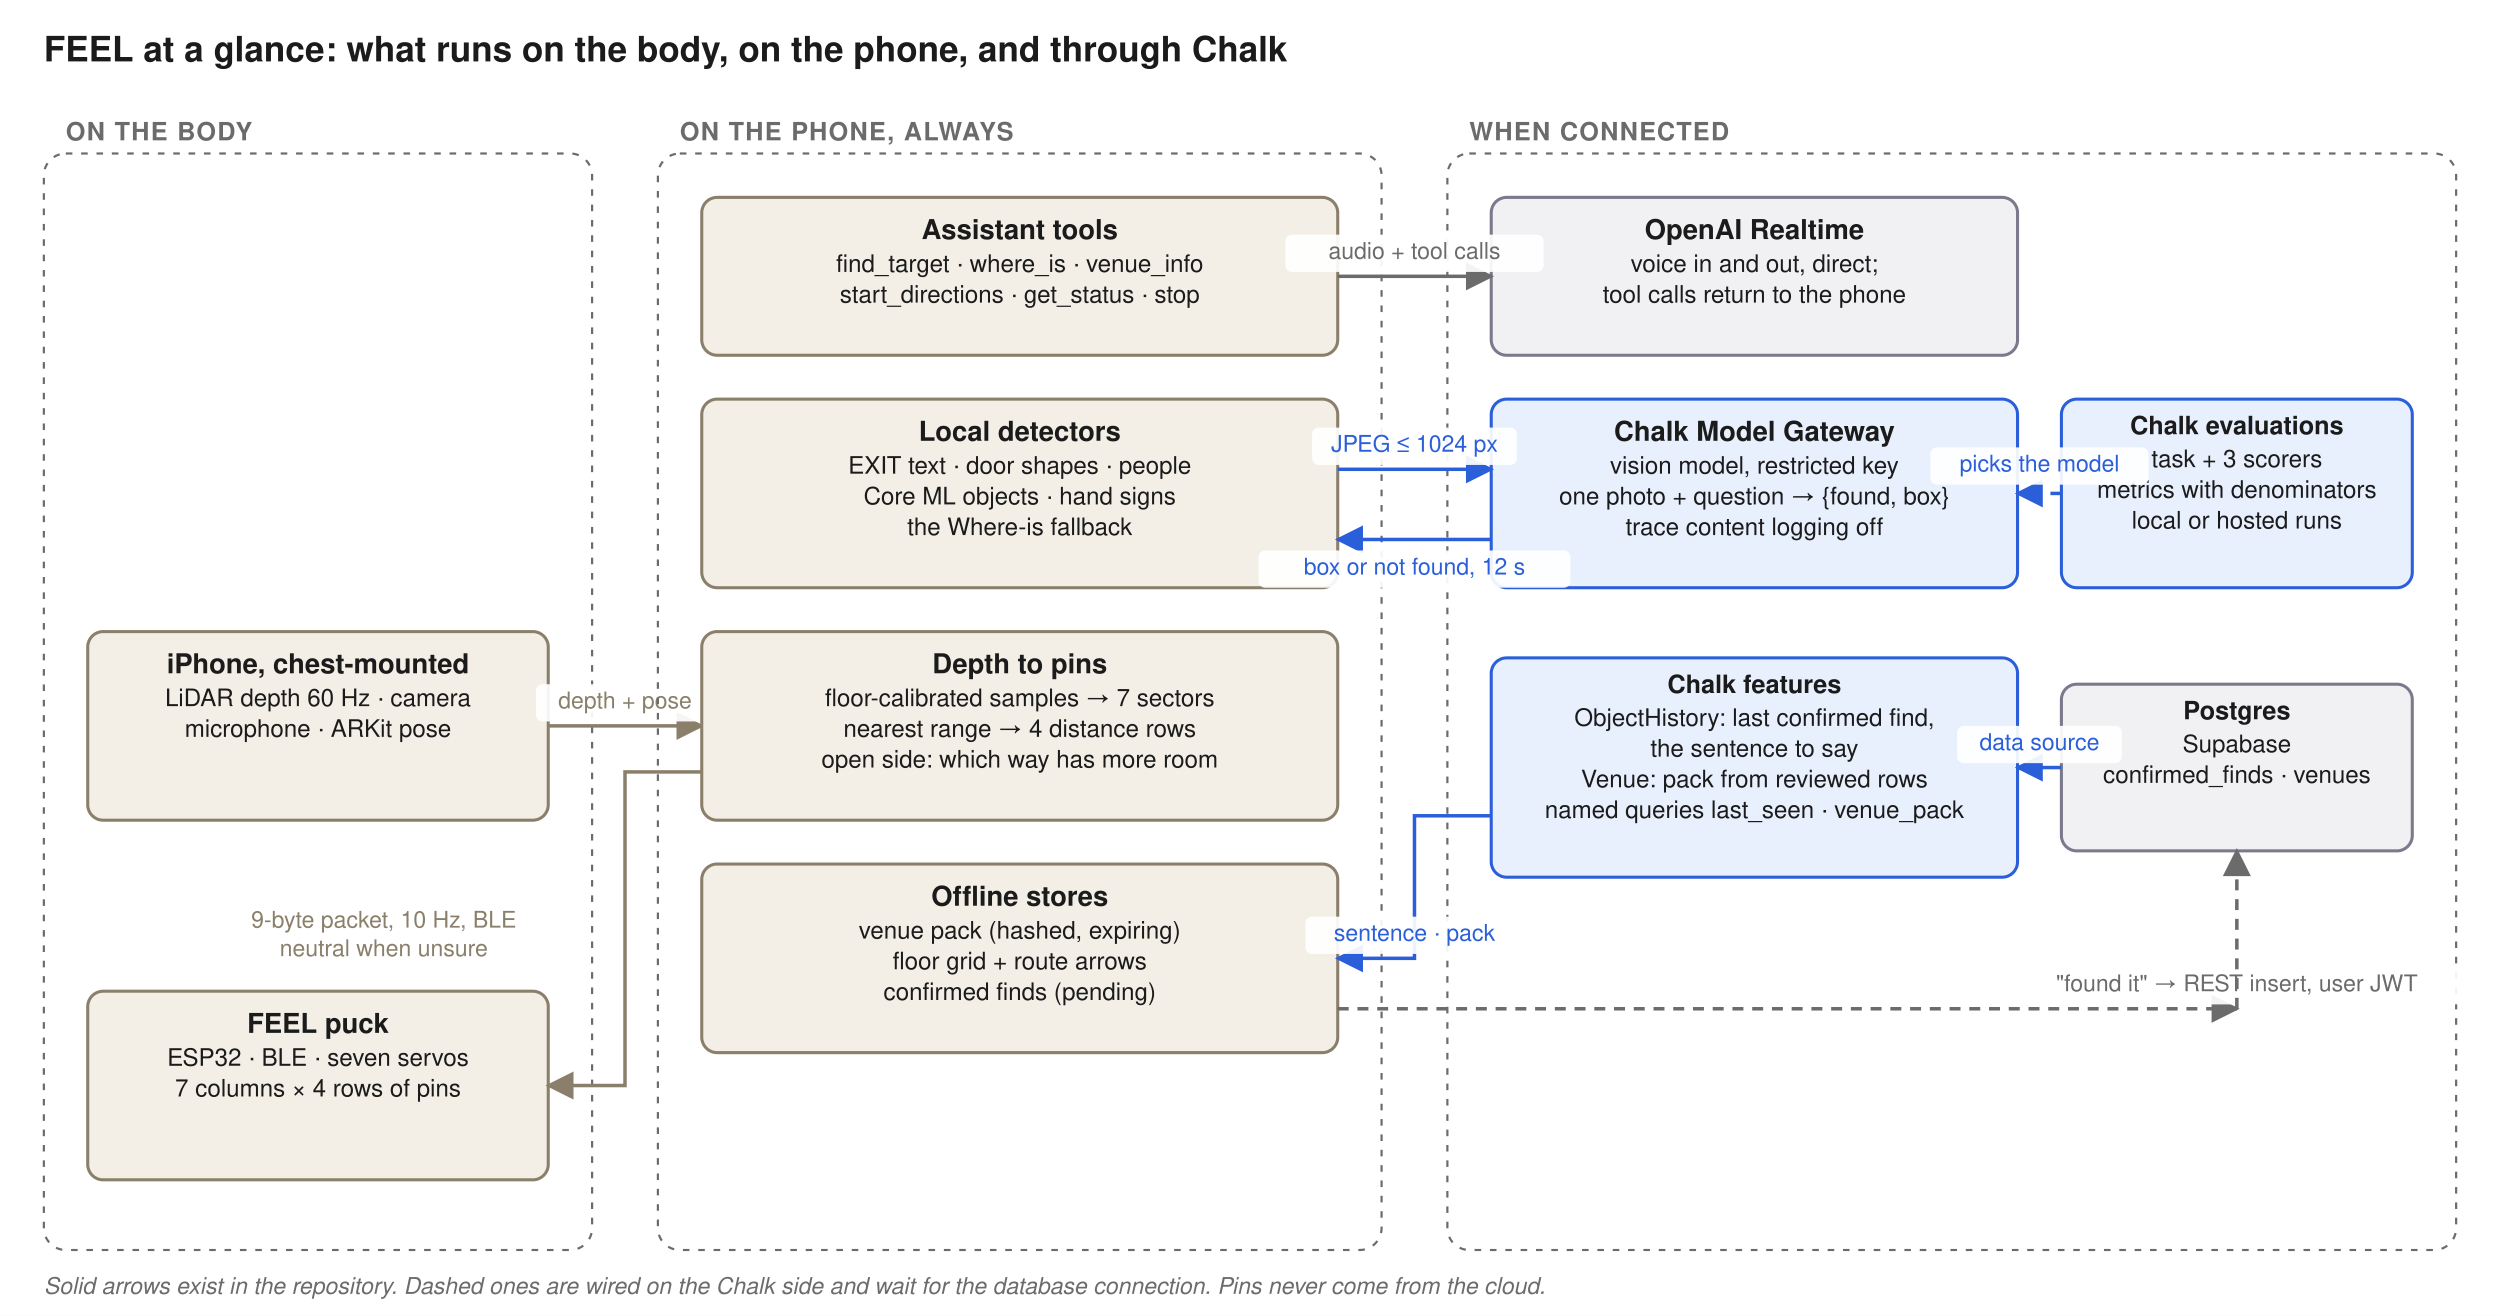
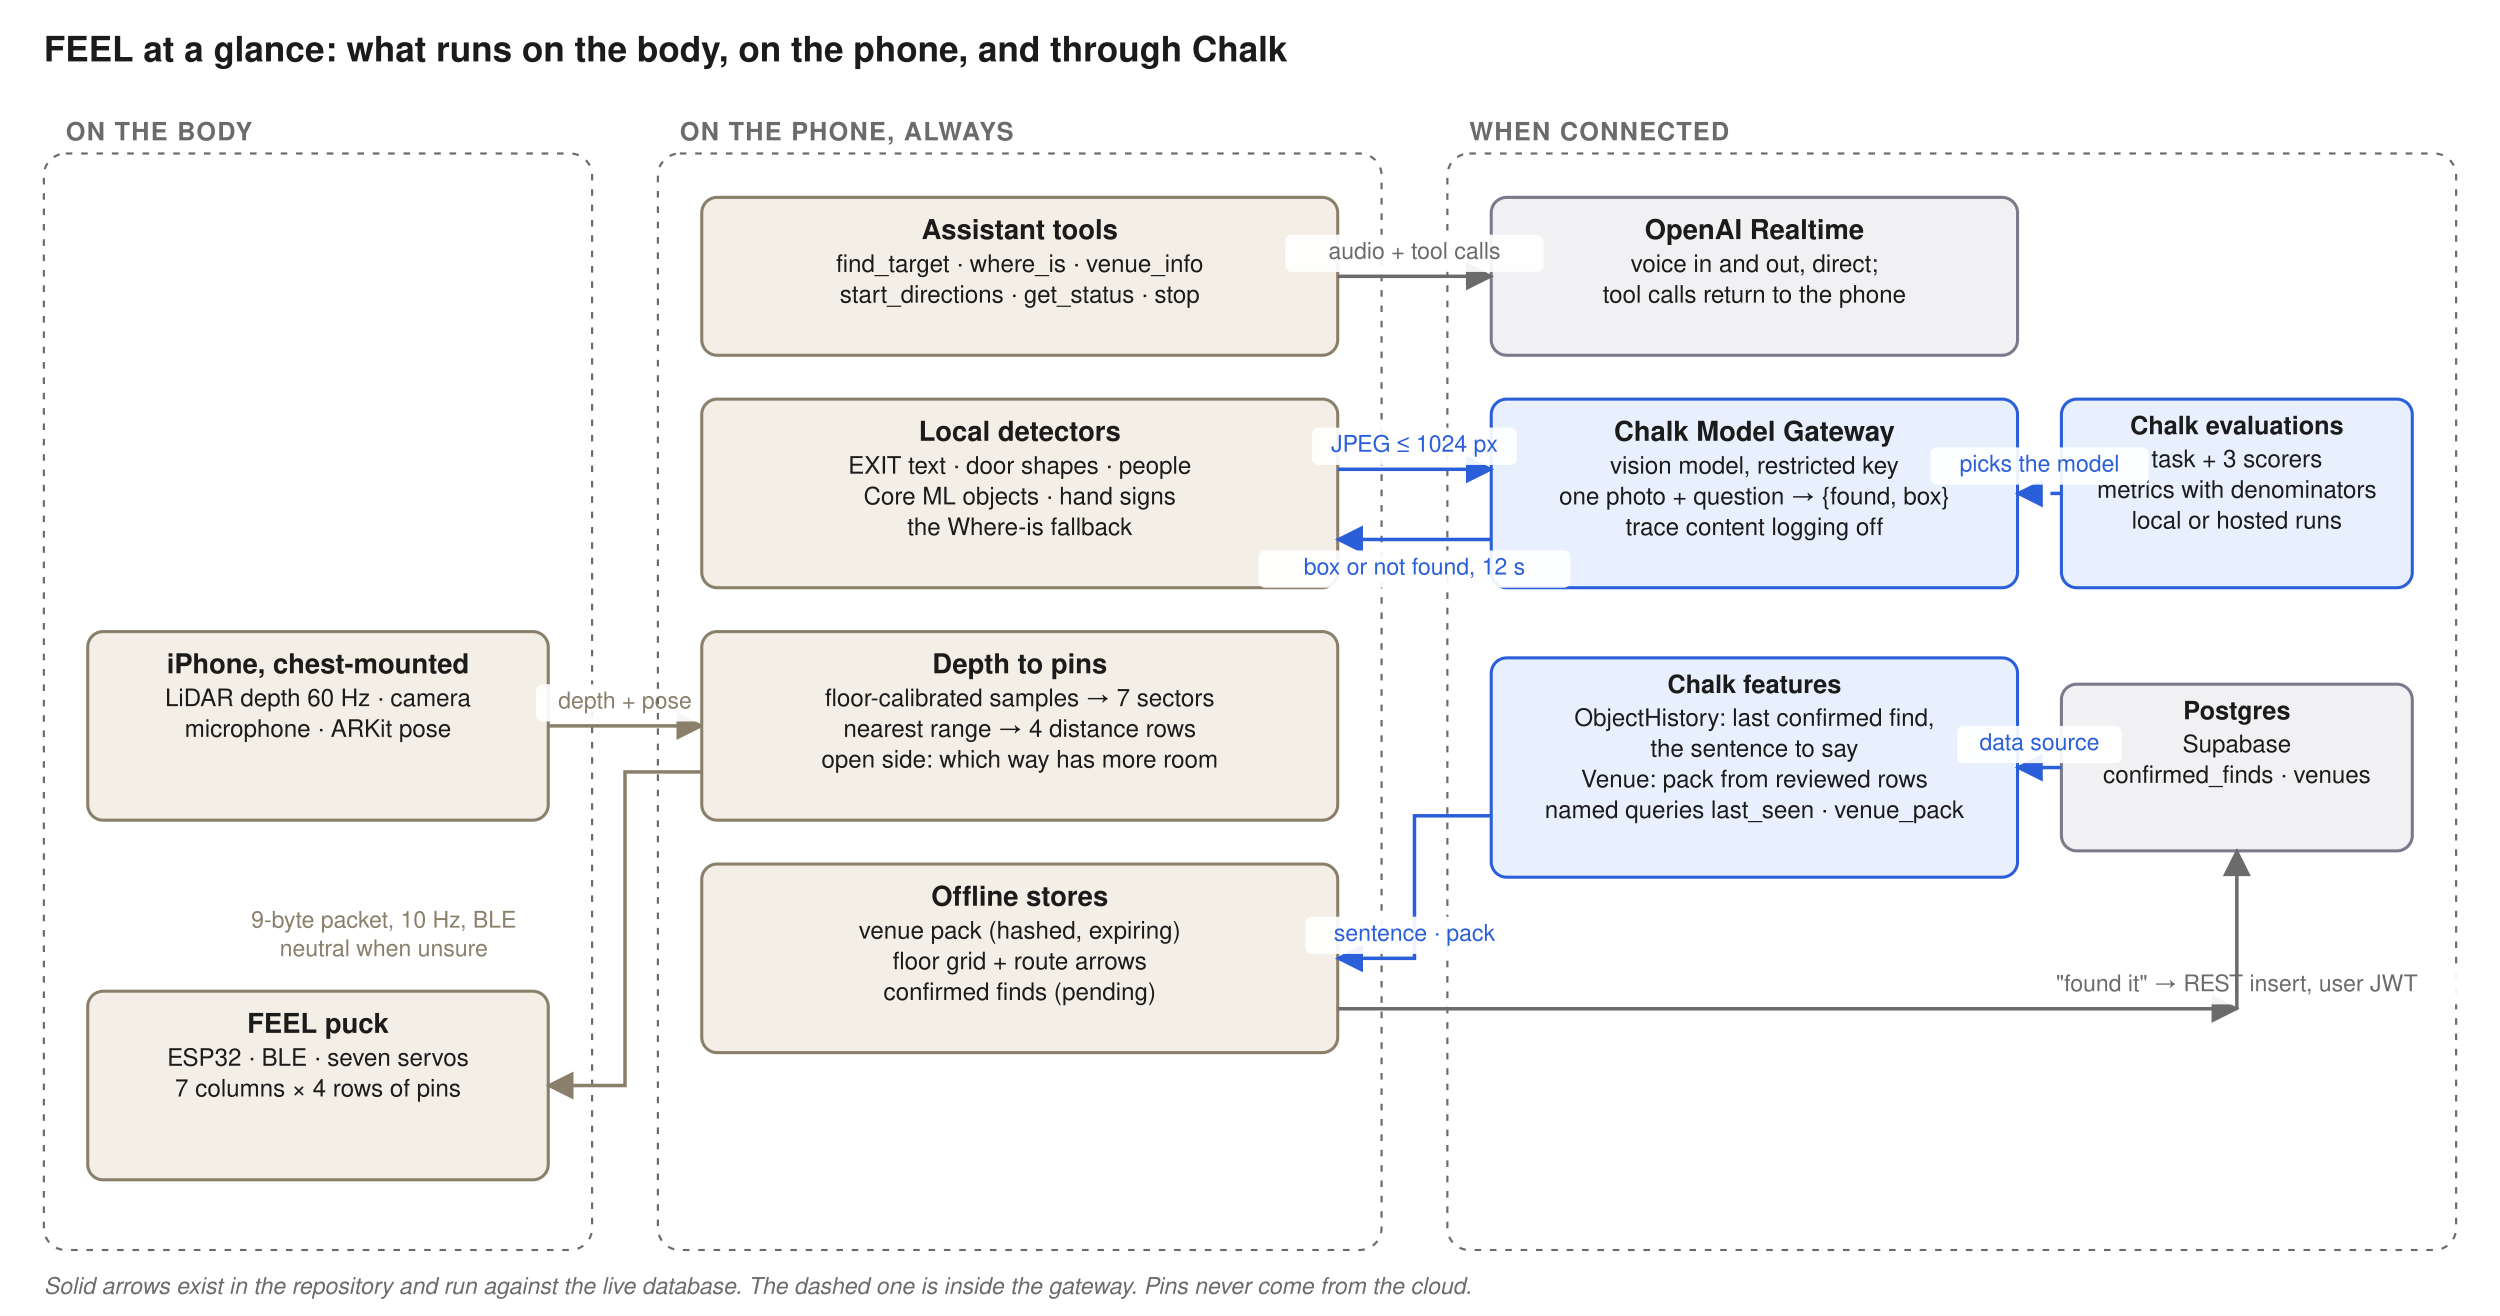
<svg xmlns="http://www.w3.org/2000/svg" viewBox="0 0 1140 600" width="1140" height="600" role="img" aria-label="FEEL system: the LiDAR phone drives the tactile puck directly; the assistant reaches OpenAI for voice and Chalk for the vision gateway, context features and evaluations." font-family="-apple-system, 'Helvetica Neue', Helvetica, Arial, sans-serif">
  <defs>
    <marker id="ink" viewBox="0 0 10 10" refX="9" refY="5" markerWidth="8" markerHeight="8" orient="auto-start-reverse">
      <path d="M 0 0 L 10 5 L 0 10 z" fill="#1b1b1b" />
    </marker>
    <marker id="chalk" viewBox="0 0 10 10" refX="9" refY="5" markerWidth="8" markerHeight="8" orient="auto-start-reverse">
      <path d="M 0 0 L 10 5 L 0 10 z" fill="#2b5fd9" />
    </marker>
    <marker id="accent" viewBox="0 0 10 10" refX="9" refY="5" markerWidth="8" markerHeight="8" orient="auto-start-reverse">
      <path d="M 0 0 L 10 5 L 0 10 z" fill="#ff5a1f" />
    </marker>
    <marker id="muted" viewBox="0 0 10 10" refX="9" refY="5" markerWidth="8" markerHeight="8" orient="auto-start-reverse">
      <path d="M 0 0 L 10 5 L 0 10 z" fill="#6b6b6b" />
    </marker>
    <marker id="phone" viewBox="0 0 10 10" refX="9" refY="5" markerWidth="8" markerHeight="8" orient="auto-start-reverse">
      <path d="M 0 0 L 10 5 L 0 10 z" fill="#8a7f6a" />
    </marker>
  </defs>
  <rect x="0" y="0" width="1140" height="600" fill="#ffffff" />
  <text x="20" y="28" font-size="16" font-weight="800" fill="#1b1b1b">FEEL at a glance: what runs on the body, on the phone, and through Chalk</text>
  <rect x="20" y="70" width="250" height="500" rx="10" fill="none" stroke="#6b6b6b" stroke-width="1" stroke-dasharray="3 4" />
  <text x="30" y="64" font-size="11.5" font-weight="700" fill="#6b6b6b" letter-spacing="0.6">ON THE BODY</text>
  <rect x="40" y="288" width="210" height="86" rx="7" fill="#f3efe6" stroke="#8a7f6a" stroke-width="1.4" />
  <text x="145.0" y="307" text-anchor="middle" font-size="12.5" font-weight="700" fill="#1b1b1b">iPhone, chest-mounted</text>
  <text x="145.0" y="322" text-anchor="middle" font-size="11" fill="#1b1b1b">LiDAR depth 60 Hz · camera</text>
  <text x="145.0" y="336" text-anchor="middle" font-size="11" fill="#1b1b1b">microphone · ARKit pose</text>
  <rect x="40" y="452" width="210" height="86" rx="7" fill="#f3efe6" stroke="#8a7f6a" stroke-width="1.4" />
  <text x="145.0" y="471" text-anchor="middle" font-size="12.5" font-weight="700" fill="#1b1b1b">FEEL puck</text>
  <text x="145.0" y="486" text-anchor="middle" font-size="11" fill="#1b1b1b">ESP32 · BLE · seven servos</text>
  <text x="145.0" y="500" text-anchor="middle" font-size="11" fill="#1b1b1b">7 columns × 4 rows of pins</text>
  <path d="M 250 331 L 320 331" fill="none" stroke="#8a7f6a" stroke-width="1.6" marker-end="url(#phone)" />
  <rect x="244.4" y="312.0" width="81.2" height="17" rx="3" fill="#ffffff" opacity="0.92" />
  <text x="285.0" y="323.0" text-anchor="middle" font-size="10.5" fill="#8a7f6a">depth + pose</text>
  <path d="M 320 352 L 285 352 L 285 495 L 250 495" fill="none" stroke="#8a7f6a" stroke-width="1.6" marker-end="url(#phone)" />
  <rect x="94.75" y="412" width="160.5" height="30" rx="3" fill="#ffffff" opacity="0.92" />
  <text x="175" y="423" text-anchor="middle" font-size="10.5" fill="#8a7f6a">9-byte packet, 10 Hz, BLE</text>
  <text x="175" y="436" text-anchor="middle" font-size="10.5" fill="#8a7f6a">neutral when unsure</text>
  <rect x="300" y="70" width="330" height="500" rx="10" fill="none" stroke="#6b6b6b" stroke-width="1" stroke-dasharray="3 4" />
  <text x="310" y="64" font-size="11.5" font-weight="700" fill="#6b6b6b" letter-spacing="0.6">ON THE PHONE, ALWAYS</text>
  <rect x="320" y="90" width="290" height="72" rx="7" fill="#f3efe6" stroke="#8a7f6a" stroke-width="1.4" />
  <text x="465.0" y="109" text-anchor="middle" font-size="12.5" font-weight="700" fill="#1b1b1b">Assistant tools</text>
  <text x="465.0" y="124" text-anchor="middle" font-size="11" fill="#1b1b1b">find_target · where_is · venue_info</text>
  <text x="465.0" y="138" text-anchor="middle" font-size="11" fill="#1b1b1b">start_directions · get_status · stop</text>
  <rect x="320" y="182" width="290" height="86" rx="7" fill="#f3efe6" stroke="#8a7f6a" stroke-width="1.4" />
  <text x="465.0" y="201" text-anchor="middle" font-size="12.5" font-weight="700" fill="#1b1b1b">Local detectors</text>
  <text x="465.0" y="216" text-anchor="middle" font-size="11" fill="#1b1b1b">EXIT text · door shapes · people</text>
  <text x="465.0" y="230" text-anchor="middle" font-size="11" fill="#1b1b1b">Core ML objects · hand signs</text>
  <text x="465.0" y="244" text-anchor="middle" font-size="11" fill="#1b1b1b">the Where-is fallback</text>
  <rect x="320" y="288" width="290" height="86" rx="7" fill="#f3efe6" stroke="#8a7f6a" stroke-width="1.4" />
  <text x="465.0" y="307" text-anchor="middle" font-size="12.5" font-weight="700" fill="#1b1b1b">Depth to pins</text>
  <text x="465.0" y="322" text-anchor="middle" font-size="11" fill="#1b1b1b">floor-calibrated samples → 7 sectors</text>
  <text x="465.0" y="336" text-anchor="middle" font-size="11" fill="#1b1b1b">nearest range → 4 distance rows</text>
  <text x="465.0" y="350" text-anchor="middle" font-size="11" fill="#1b1b1b">open side: which way has more room</text>
  <rect x="320" y="394" width="290" height="86" rx="7" fill="#f3efe6" stroke="#8a7f6a" stroke-width="1.4" />
  <text x="465.0" y="413" text-anchor="middle" font-size="12.5" font-weight="700" fill="#1b1b1b">Offline stores</text>
  <text x="465.0" y="428" text-anchor="middle" font-size="11" fill="#1b1b1b">venue pack (hashed, expiring)</text>
  <text x="465.0" y="442" text-anchor="middle" font-size="11" fill="#1b1b1b">floor grid + route arrows</text>
  <text x="465.0" y="456" text-anchor="middle" font-size="11" fill="#1b1b1b">confirmed finds (pending)</text>
  <rect x="660" y="70" width="460" height="500" rx="10" fill="none" stroke="#6b6b6b" stroke-width="1" stroke-dasharray="3 4" />
  <text x="670" y="64" font-size="11.5" font-weight="700" fill="#6b6b6b" letter-spacing="0.6">WHEN CONNECTED</text>
  <rect x="680" y="90" width="240" height="72" rx="7" fill="#f1f1f4" stroke="#7a7a8c" stroke-width="1.4" />
  <text x="800.0" y="109" text-anchor="middle" font-size="12.5" font-weight="700" fill="#1b1b1b">OpenAI Realtime</text>
  <text x="800.0" y="124" text-anchor="middle" font-size="11" fill="#1b1b1b">voice in and out, direct;</text>
  <text x="800.0" y="138" text-anchor="middle" font-size="11" fill="#1b1b1b">tool calls return to the phone</text>
  <rect x="680" y="182" width="240" height="86" rx="7" fill="#e8f0fe" stroke="#2b5fd9" stroke-width="1.4" />
  <text x="800.0" y="201" text-anchor="middle" font-size="12.5" font-weight="700" fill="#1b1b1b">Chalk Model Gateway</text>
  <text x="800.0" y="216" text-anchor="middle" font-size="11" fill="#1b1b1b">vision model, restricted key</text>
  <text x="800.0" y="230" text-anchor="middle" font-size="11" fill="#1b1b1b">one photo + question → {found, box}</text>
  <text x="800.0" y="244" text-anchor="middle" font-size="11" fill="#1b1b1b">trace content logging off</text>
  <rect x="940" y="182" width="160" height="86" rx="7" fill="#e8f0fe" stroke="#2b5fd9" stroke-width="1.4" />
  <text x="1020.0" y="198" text-anchor="middle" font-size="11.5" font-weight="700" fill="#1b1b1b">Chalk evaluations</text>
  <text x="1020.0" y="213" text-anchor="middle" font-size="11" fill="#1b1b1b">task + 3 scorers</text>
  <text x="1020.0" y="227" text-anchor="middle" font-size="11" fill="#1b1b1b">metrics with denominators</text>
  <text x="1020.0" y="241" text-anchor="middle" font-size="11" fill="#1b1b1b">local or hosted runs</text>
  <rect x="680" y="300" width="240" height="100" rx="7" fill="#e8f0fe" stroke="#2b5fd9" stroke-width="1.4" />
  <text x="800.0" y="316" text-anchor="middle" font-size="11.5" font-weight="700" fill="#1b1b1b">Chalk features</text>
  <text x="800.0" y="331" text-anchor="middle" font-size="11" fill="#1b1b1b">ObjectHistory: last confirmed find,</text>
  <text x="800.0" y="345" text-anchor="middle" font-size="11" fill="#1b1b1b">the sentence to say</text>
  <text x="800.0" y="359" text-anchor="middle" font-size="11" fill="#1b1b1b">Venue: pack from reviewed rows</text>
  <text x="800.0" y="373" text-anchor="middle" font-size="11" fill="#1b1b1b">named queries last_seen · venue_pack</text>
  <rect x="940" y="312" width="160" height="76" rx="7" fill="#f1f1f4" stroke="#7a7a8c" stroke-width="1.4" />
  <text x="1020.0" y="328" text-anchor="middle" font-size="11.5" font-weight="700" fill="#1b1b1b">Postgres</text>
  <text x="1020.0" y="343" text-anchor="middle" font-size="11" fill="#1b1b1b">Supabase</text>
  <text x="1020.0" y="357" text-anchor="middle" font-size="11" fill="#1b1b1b">confirmed_finds · venues</text>
  <path d="M 610 126 L 680 126" fill="none" stroke="#6b6b6b" stroke-width="1.6" marker-end="url(#muted)" />
  <rect x="586.1" y="107.0" width="117.8" height="17" rx="3" fill="#ffffff" opacity="0.92" />
  <text x="645.0" y="118.0" text-anchor="middle" font-size="10.5" fill="#6b6b6b">audio + tool calls</text>
  <path d="M 610 214 L 680 214" fill="none" stroke="#2b5fd9" stroke-width="1.6" marker-end="url(#chalk)" />
  <rect x="598.3" y="195.0" width="93.4" height="17" rx="3" fill="#ffffff" opacity="0.92" />
  <text x="645.0" y="206.0" text-anchor="middle" font-size="10.5" fill="#2b5fd9">JPEG ≤ 1024 px</text>
  <path d="M 680 246 L 610 246" fill="none" stroke="#2b5fd9" stroke-width="1.6" marker-end="url(#chalk)" />
  <rect x="573.9" y="251.0" width="142.2" height="17" rx="3" fill="#ffffff" opacity="0.92" />
  <text x="645.0" y="262.0" text-anchor="middle" font-size="10.5" fill="#2b5fd9">box or not found, 12 s</text>
  <path d="M 940 225 L 920 225" fill="none" stroke="#2b5fd9" stroke-width="1.6" stroke-dasharray="5 4" marker-end="url(#chalk)" />
  <rect x="880.25" y="204.0" width="99.5" height="17" rx="3" fill="#ffffff" opacity="0.92" />
  <text x="930.0" y="215.0" text-anchor="middle" font-size="10.5" fill="#2b5fd9">picks the model</text>
  <path d="M 940 350 L 920 350" fill="none" stroke="#2b5fd9" stroke-width="1.6" marker-end="url(#chalk)" />
  <rect x="892.45" y="331.0" width="75.1" height="17" rx="3" fill="#ffffff" opacity="0.92" />
  <text x="930.0" y="342.0" text-anchor="middle" font-size="10.5" fill="#2b5fd9">data source</text>
  <path d="M 680 372 L 645 372 L 645 437 L 610 437" fill="none" stroke="#2b5fd9" stroke-width="1.6" marker-end="url(#chalk)" />
  <rect x="595.25" y="418" width="99.5" height="17" rx="3" fill="#ffffff" opacity="0.92" />
  <text x="645" y="429" text-anchor="middle" font-size="10.5" fill="#2b5fd9">sentence · pack</text>
-   <path d="M 610 460 L 1020 460 L 1020 460" fill="none" stroke="#6b6b6b" stroke-width="1.6" stroke-dasharray="5 4" marker-end="url(#muted)" />
+   <path d="M 610 460 L 1020 460 L 1020 460" fill="none" stroke="#6b6b6b" stroke-width="1.6" marker-end="url(#muted)" />
  <rect x="912.3" y="441" width="215.4" height="17" rx="3" fill="#ffffff" opacity="0.92" />
  <text x="1020" y="452" text-anchor="middle" font-size="10.5" fill="#6b6b6b">"found it" → REST insert, user JWT</text>
-   <path d="M 1020 460 L 1020 388" fill="none" stroke="#6b6b6b" stroke-width="1.6" stroke-dasharray="5 4" marker-end="url(#muted)" />
-   <text x="20" y="590" text-anchor="start" font-size="10.5" font-style="italic" fill="#6b6b6b">Solid arrows exist in the repository. Dashed ones are wired on the Chalk side and wait for the database connection. Pins never come from the cloud.</text>
+   <path d="M 1020 460 L 1020 388" fill="none" stroke="#6b6b6b" stroke-width="1.6" marker-end="url(#muted)" />
+   <text x="20" y="590" text-anchor="start" font-size="10.5" font-style="italic" fill="#6b6b6b">Solid arrows exist in the repository and run against the live database. The dashed one is inside the gateway. Pins never come from the cloud.</text>
</svg>
